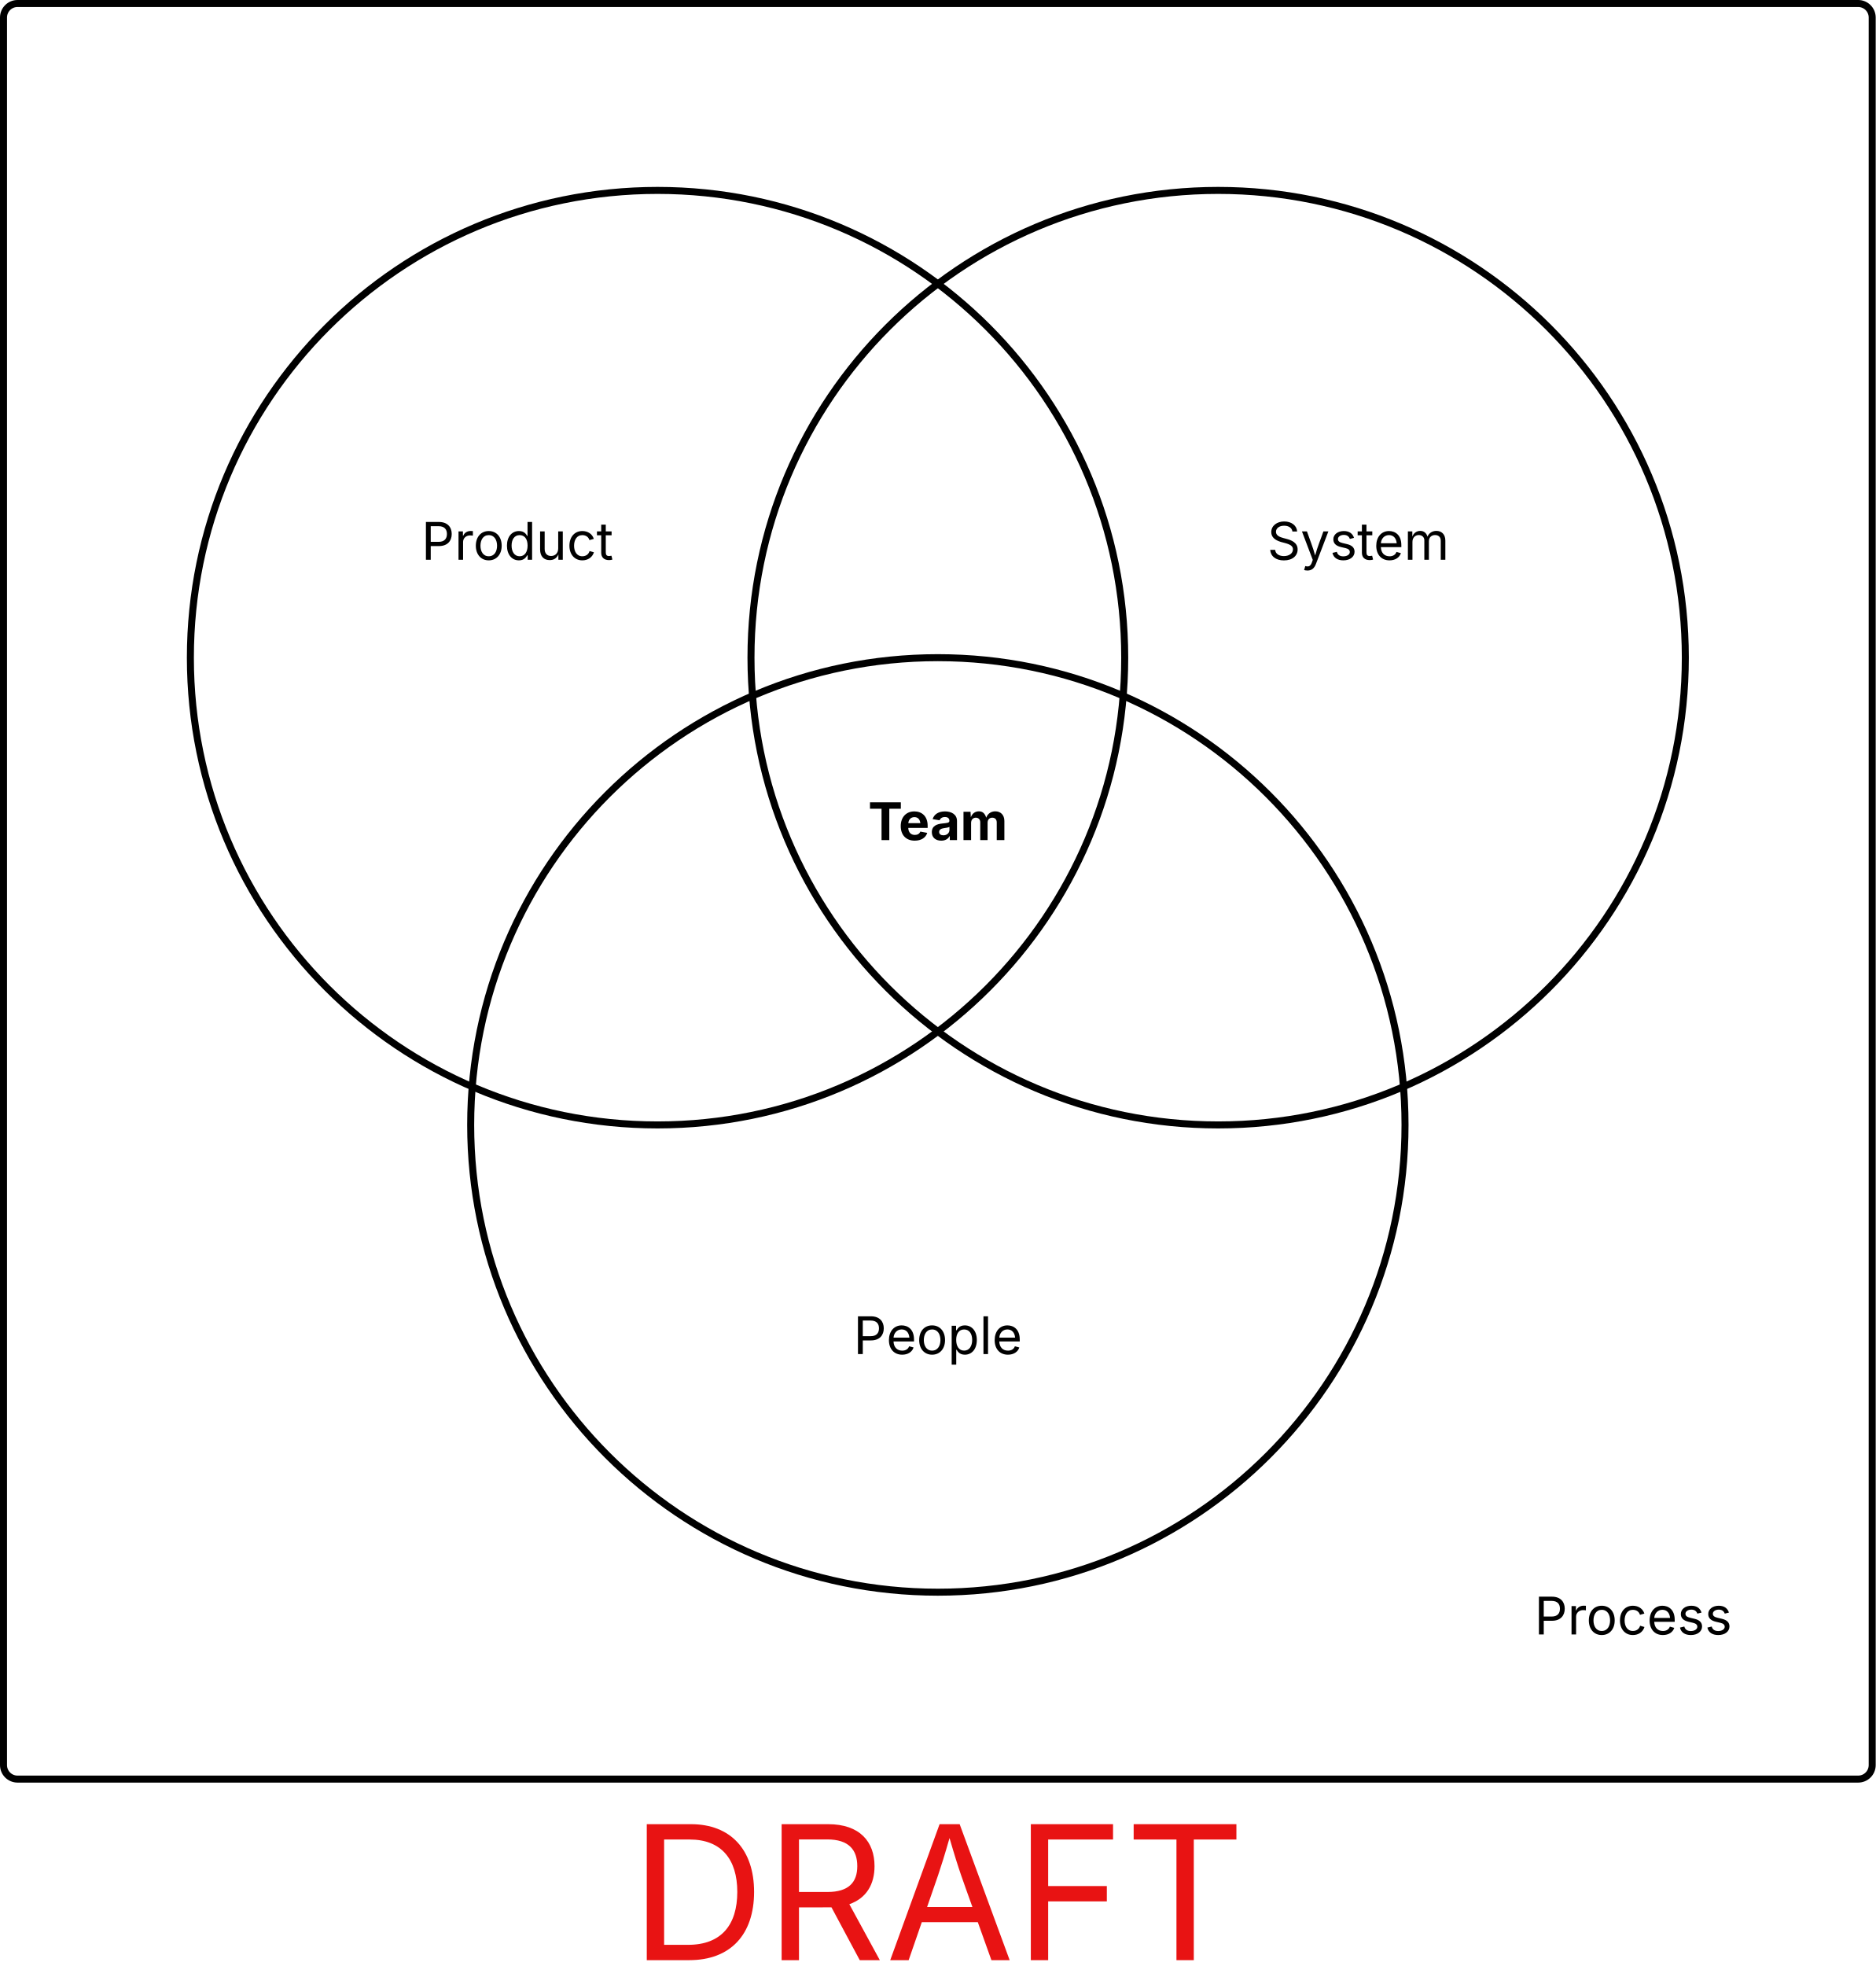
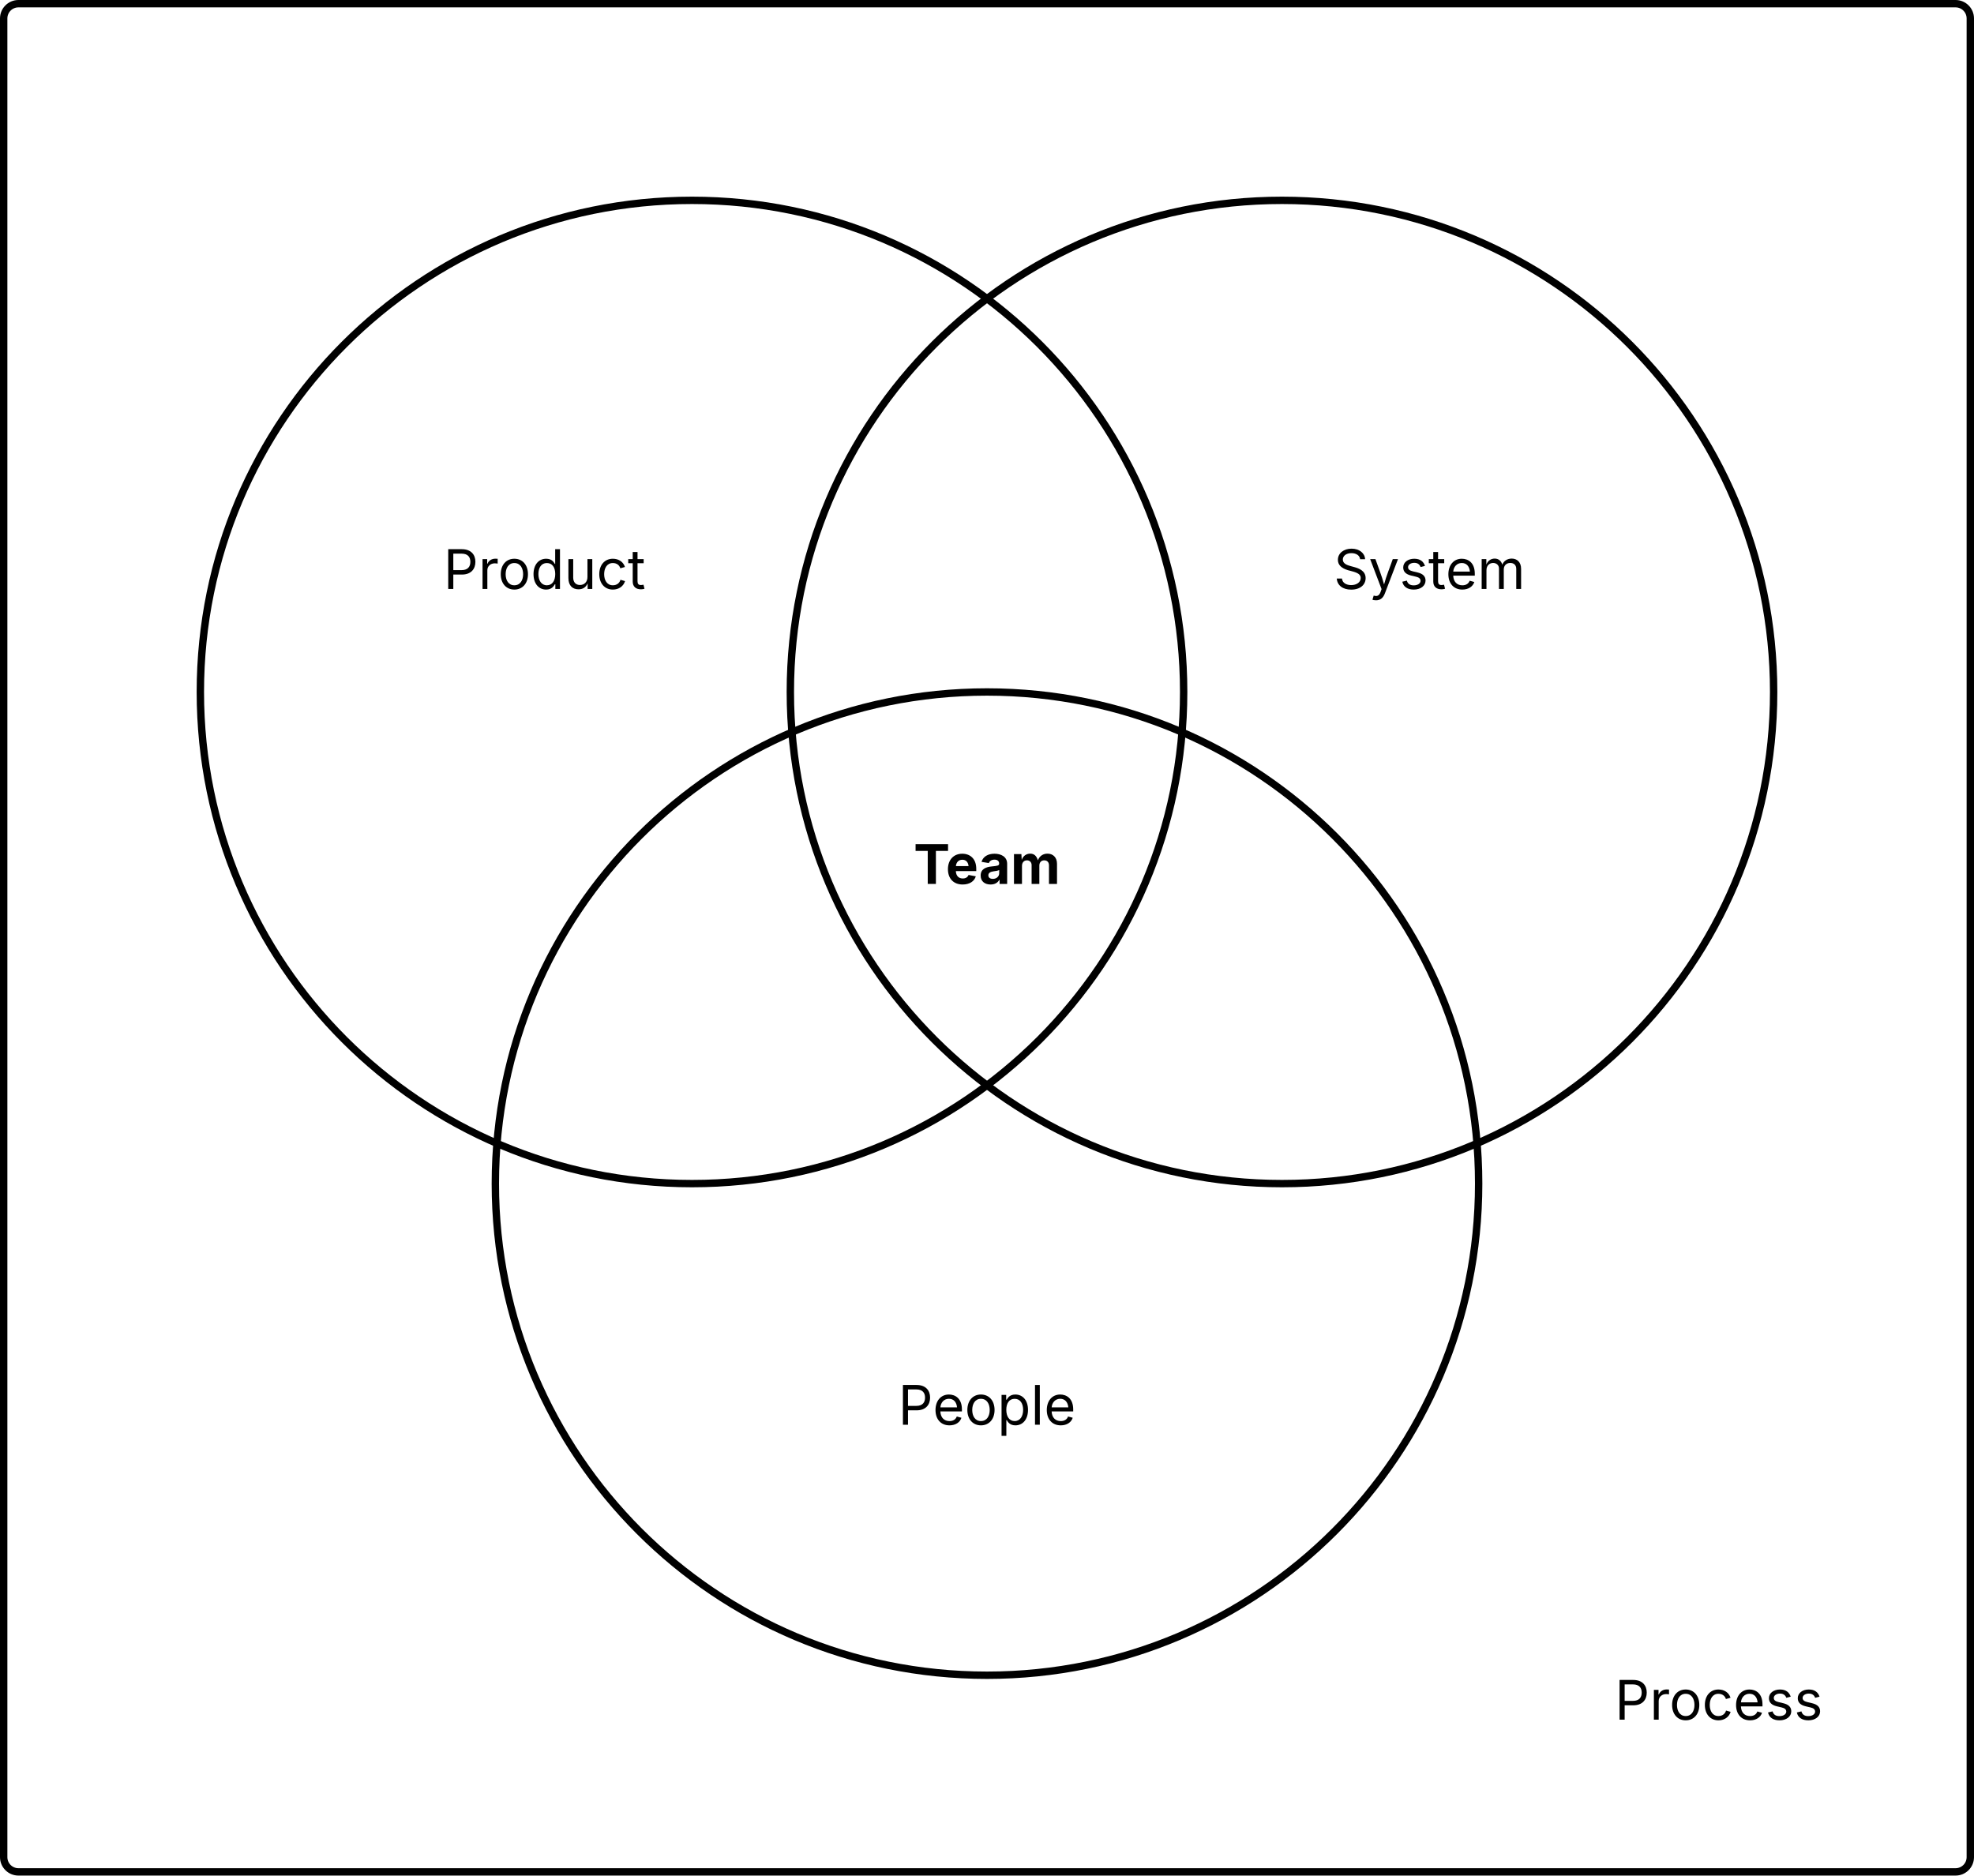
- <svg xmlns="http://www.w3.org/2000/svg" xmlns:ns1="lucid" xmlns:xlink="http://www.w3.org/1999/xlink" width="803" height="841.5">
+ <svg xmlns="http://www.w3.org/2000/svg" xmlns:ns1="lucid" xmlns:xlink="http://www.w3.org/1999/xlink" width="803" height="763">
  <g transform="translate(-78.5 -78.5)" ns1:page-tab-id="0_0">
    <path d="M0 0h1760v1360H0z" fill="#fff" />
    <path d="M80 86a6 6 0 0 1 6-6h788a6 6 0 0 1 6 6v748a6 6 0 0 1-6 6H86a6 6 0 0 1-6-6z" stroke="#000" stroke-width="3" fill-opacity="0" />
    <path d="M560 360c0 110.46-89.54 200-200 200s-200-89.54-200-200 89.54-200 200-200 200 89.54 200 200z" stroke="#000" stroke-width="3" fill-opacity="0" />
    <path d="M200 286a6 6 0 0 1 6-6h188a6 6 0 0 1 6 6v48a6 6 0 0 1-6 6H206a6 6 0 0 1-6-6z" fill="none" />
    <use xlink:href="#a" transform="matrix(1,0,0,1,200,280) translate(58.88672 38.08377)" />
    <path d="M800 360c0 110.46-89.54 200-200 200s-200-89.54-200-200 89.54-200 200-200 200 89.54 200 200z" stroke="#000" stroke-width="3" fill-opacity="0" />
    <path d="M560 286a6 6 0 0 1 6-6h188a6 6 0 0 1 6 6v48a6 6 0 0 1-6 6H566a6 6 0 0 1-6-6z" fill="none" />
    <use xlink:href="#b" transform="matrix(1,0,0,1,560,280) translate(61.02431 38.08377)" />
    <path d="M680 560c0 110.46-89.54 200-200 200s-200-89.54-200-200 89.54-200 200-200 200 89.54 200 200z" stroke="#000" stroke-width="3" fill-opacity="0" />
    <path d="M380 626a6 6 0 0 1 6-6h188a6 6 0 0 1 6 6v48a6 6 0 0 1-6 6H386a6 6 0 0 1-6-6z" fill="none" />
    <use xlink:href="#c" transform="matrix(1,0,0,1,380,620) translate(63.85091 38.08377)" />
    <path d="M380 406a6 6 0 0 1 6-6h188a6 6 0 0 1 6 6v48a6 6 0 0 1-6 6H386a6 6 0 0 1-6-6z" fill="none" />
    <use xlink:href="#d" transform="matrix(1,0,0,1,380,400) translate(70.13346 38.08377)" />
-     <path d="M320 846a6 6 0 0 1 6-6h308a6 6 0 0 1 6 6v68a6 6 0 0 1-6 6H326a6 6 0 0 1-6-6z" fill="none" />
-     <use xlink:href="#e" transform="matrix(1,0,0,1,320,840) translate(28.35938 77.5)" />
    <path d="M620 746a6 6 0 0 1 6-6h188a6 6 0 0 1 6 6v48a6 6 0 0 1-6 6H626a6 6 0 0 1-6-6z" fill="none" />
-     <use xlink:href="#f" transform="matrix(1,0,0,1,620,740) translate(115.3754 38.08377)" />
+     <use xlink:href="#e" transform="matrix(1,0,0,1,620,740) translate(115.3754 38.08377)" />
    <defs>
-       <path d="M180 0v-1490h510c348 0 508 209 508 474 0 266-160 477-507 477H370V0H180zm190-706h312c236 0 327-133 327-310 0-176-91-307-329-307H370v617" id="g" />
-       <path d="M158 0v-1118h174v172h12c41-113 157-188 290-188 26 0 70 2 91 3v181c-11-2-60-10-108-10-161 0-279 109-279 260V0H158" id="h" />
-       <path d="M613 24c-304 0-509-231-509-576 0-350 205-580 509-580 305 0 511 230 511 580 0 345-206 576-511 576zm0-161c226 0 329-195 329-415 0-222-103-419-329-419-223 0-326 196-326 419 0 220 103 415 326 415" id="i" />
-       <path d="M577 24c-279 0-473-224-473-580 0-354 195-576 474-576 218 0 287 134 324 193h14v-551h180V0H922v-173h-20C865-111 790 24 577 24zm27-161c203 0 314-172 314-421 0-247-108-413-314-413-212 0-317 181-317 413 0 235 108 421 317 421" id="j" />
-       <path d="M537 14c-226 0-379-139-379-422v-710h180v695c0 172 97 275 253 275 160 0 281-109 281-300v-670h181V0H879v-209C806-46 684 14 537 14" id="k" />
-       <path d="M613 24c-304 0-509-231-509-576 0-350 205-580 509-580 216 0 392 114 453 309l-173 49c-33-115-133-197-280-197-223 0-326 196-326 419 0 220 103 415 326 415 150 0 252-85 285-206l172 49C1010-95 832 24 613 24" id="l" />
-       <path d="M598-1118v154H368v674c0 100 37 144 132 144 23 0 62-6 92-12L629-6c-37 13-88 20-134 20-193 0-307-107-307-290v-688H20v-154h168v-266h180v266h230" id="m" />
+       <path d="M180 0v-1490h510c348 0 508 209 508 474 0 266-160 477-507 477H370V0H180zm190-706h312c236 0 327-133 327-310 0-176-91-307-329-307H370v617" id="f" />
+       <path d="M158 0v-1118h174v172h12c41-113 157-188 290-188 26 0 70 2 91 3v181c-11-2-60-10-108-10-161 0-279 109-279 260V0H158" id="g" />
+       <path d="M613 24c-304 0-509-231-509-576 0-350 205-580 509-580 305 0 511 230 511 580 0 345-206 576-511 576zm0-161c226 0 329-195 329-415 0-222-103-419-329-419-223 0-326 196-326 419 0 220 103 415 326 415" id="h" />
+       <path d="M577 24c-279 0-473-224-473-580 0-354 195-576 474-576 218 0 287 134 324 193h14v-551h180V0H922v-173h-20C865-111 790 24 577 24zm27-161c203 0 314-172 314-421 0-247-108-413-314-413-212 0-317 181-317 413 0 235 108 421 317 421" id="i" />
+       <path d="M537 14c-226 0-379-139-379-422v-710h180v695c0 172 97 275 253 275 160 0 281-109 281-300v-670h181V0H879v-209C806-46 684 14 537 14" id="j" />
+       <path d="M613 24c-304 0-509-231-509-576 0-350 205-580 509-580 216 0 392 114 453 309l-173 49c-33-115-133-197-280-197-223 0-326 196-326 419 0 220 103 415 326 415 150 0 252-85 285-206l172 49C1010-95 832 24 613 24" id="k" />
+       <path d="M598-1118v154H368v674c0 100 37 144 132 144 23 0 62-6 92-12L629-6c-37 13-88 20-134 20-193 0-307-107-307-290v-688H20v-154h168v-266h180v266h230" id="l" />
      <g id="a">
-         <use transform="matrix(0.01085069,0,0,0.01085069,0,0)" xlink:href="#g" />
-         <use transform="matrix(0.01085069,0,0,0.01085069,14.19271,0)" xlink:href="#h" />
-         <use transform="matrix(0.01085069,0,0,0.01085069,22.18967,0)" xlink:href="#i" />
-         <use transform="matrix(0.01085069,0,0,0.01085069,35.51432,0)" xlink:href="#j" />
-         <use transform="matrix(0.01085069,0,0,0.01085069,49.12109,0)" xlink:href="#k" />
-         <use transform="matrix(0.01085069,0,0,0.01085069,62.26128,0)" xlink:href="#l" />
-         <use transform="matrix(0.01085069,0,0,0.01085069,74.9566,0)" xlink:href="#m" />
+         <use transform="matrix(0.01085069,0,0,0.01085069,0,0)" xlink:href="#f" />
+         <use transform="matrix(0.01085069,0,0,0.01085069,14.19271,0)" xlink:href="#g" />
+         <use transform="matrix(0.01085069,0,0,0.01085069,22.18967,0)" xlink:href="#h" />
+         <use transform="matrix(0.01085069,0,0,0.01085069,35.51432,0)" xlink:href="#i" />
+         <use transform="matrix(0.01085069,0,0,0.01085069,49.12109,0)" xlink:href="#j" />
+         <use transform="matrix(0.01085069,0,0,0.01085069,62.26128,0)" xlink:href="#k" />
+         <use transform="matrix(0.01085069,0,0,0.01085069,74.9566,0)" xlink:href="#l" />
      </g>
-       <path d="M657 26c-323 0-524-166-541-416h195c15 169 171 246 346 246 202 0 356-106 356-265 5-203-294-238-475-293-239-73-380-191-380-389 0-252 224-419 512-419 294 0 499 171 508 396H992c-17-145-151-228-328-228-193 0-321 102-321 242 0 156 175 211 284 241l149 41c160 44 422 134 422 412 0 244-197 432-541 432" id="n" />
-       <path d="M140 405l46-156c120 36 205 19 263-150l32-93L54-1118h197c107 313 237 620 324 950 87-331 219-637 326-950h196L606 167c-68 178-176 259-334 259-64 0-113-12-132-21" id="o" />
-       <path d="M538 24C308 24 148-78 108-271l171-41c32 123 123 178 257 178 156 0 256-77 256-169 0-77-54-128-164-154l-186-44c-203-48-300-148-300-305 0-192 176-326 414-326 230 0 351 112 402 269l-163 42c-31-80-94-158-238-158-133 0-233 69-233 162 0 83 57 129 188 160l169 40c203 48 298 149 298 302 0 196-179 339-441 339" id="p" />
-       <path d="M628 24c-324 0-524-230-524-574 0-343 198-582 503-582 237 0 487 146 487 559v75H286c9 234 145 362 343 362 132 0 231-58 273-172l174 48C1024-91 857 24 628 24zM287-650h624c-17-190-120-322-304-322-192 0-309 151-320 322" id="q" />
-       <path d="M158 0v-1118h175l1 205c55-151 181-225 313-225 147 0 245 90 285 228 53-141 190-228 352-228 194 0 352 125 352 384V0h-181v-749c0-161-105-225-225-225-151 0-243 103-243 244V0H807v-767c0-124-93-207-219-207-131 0-250 92-250 270V0H158" id="r" />
+       <path d="M657 26c-323 0-524-166-541-416h195c15 169 171 246 346 246 202 0 356-106 356-265 5-203-294-238-475-293-239-73-380-191-380-389 0-252 224-419 512-419 294 0 499 171 508 396H992c-17-145-151-228-328-228-193 0-321 102-321 242 0 156 175 211 284 241l149 41c160 44 422 134 422 412 0 244-197 432-541 432" id="m" />
+       <path d="M140 405l46-156c120 36 205 19 263-150l32-93L54-1118h197c107 313 237 620 324 950 87-331 219-637 326-950h196L606 167c-68 178-176 259-334 259-64 0-113-12-132-21" id="n" />
+       <path d="M538 24C308 24 148-78 108-271l171-41c32 123 123 178 257 178 156 0 256-77 256-169 0-77-54-128-164-154l-186-44c-203-48-300-148-300-305 0-192 176-326 414-326 230 0 351 112 402 269l-163 42c-31-80-94-158-238-158-133 0-233 69-233 162 0 83 57 129 188 160l169 40c203 48 298 149 298 302 0 196-179 339-441 339" id="o" />
+       <path d="M628 24c-324 0-524-230-524-574 0-343 198-582 503-582 237 0 487 146 487 559v75H286c9 234 145 362 343 362 132 0 231-58 273-172l174 48C1024-91 857 24 628 24zM287-650h624c-17-190-120-322-304-322-192 0-309 151-320 322" id="p" />
+       <path d="M158 0v-1118h175l1 205c55-151 181-225 313-225 147 0 245 90 285 228 53-141 190-228 352-228 194 0 352 125 352 384V0h-181v-749c0-161-105-225-225-225-151 0-243 103-243 244V0H807v-767c0-124-93-207-219-207-131 0-250 92-250 270V0H158" id="q" />
      <g id="b">
-         <use transform="matrix(0.01085069,0,0,0.01085069,0,0)" xlink:href="#n" />
-         <use transform="matrix(0.01085069,0,0,0.01085069,14.25781,0)" xlink:href="#o" />
-         <use transform="matrix(0.01085069,0,0,0.01085069,26.74696,0)" xlink:href="#p" />
-         <use transform="matrix(0.01085069,0,0,0.01085069,38.47656,0)" xlink:href="#m" />
-         <use transform="matrix(0.01085069,0,0,0.01085069,45.52951,0)" xlink:href="#q" />
-         <use transform="matrix(0.01085069,0,0,0.01085069,58.48524,0)" xlink:href="#r" />
+         <use transform="matrix(0.01085069,0,0,0.01085069,0,0)" xlink:href="#m" />
+         <use transform="matrix(0.01085069,0,0,0.01085069,14.25781,0)" xlink:href="#n" />
+         <use transform="matrix(0.01085069,0,0,0.01085069,26.74696,0)" xlink:href="#o" />
+         <use transform="matrix(0.01085069,0,0,0.01085069,38.47656,0)" xlink:href="#l" />
+         <use transform="matrix(0.01085069,0,0,0.01085069,45.52951,0)" xlink:href="#p" />
+         <use transform="matrix(0.01085069,0,0,0.01085069,58.48524,0)" xlink:href="#q" />
      </g>
-       <path d="M158 418v-1536h174v179h20c37-59 106-193 324-193 279 0 474 222 474 576 0 356-194 580-473 580-213 0-288-135-325-197h-14v591H158zm492-555c209 0 317-186 317-421 0-232-105-413-317-413-206 0-314 166-314 413 0 249 111 421 314 421" id="s" />
-       <path d="M338-1490V0H158v-1490h180" id="t" />
+       <path d="M158 418v-1536h174v179h20c37-59 106-193 324-193 279 0 474 222 474 576 0 356-194 580-473 580-213 0-288-135-325-197h-14v591H158zm492-555c209 0 317-186 317-421 0-232-105-413-317-413-206 0-314 166-314 413 0 249 111 421 314 421" id="r" />
+       <path d="M338-1490V0H158v-1490h180" id="s" />
      <g id="c">
-         <use transform="matrix(0.01085069,0,0,0.01085069,0,0)" xlink:href="#g" />
-         <use transform="matrix(0.01085069,0,0,0.01085069,14.07335,0)" xlink:href="#q" />
-         <use transform="matrix(0.01085069,0,0,0.01085069,27.02908,0)" xlink:href="#i" />
-         <use transform="matrix(0.01085069,0,0,0.01085069,40.35373,0)" xlink:href="#s" />
-         <use transform="matrix(0.01085069,0,0,0.01085069,53.9605,0)" xlink:href="#t" />
-         <use transform="matrix(0.01085069,0,0,0.01085069,59.34245,0)" xlink:href="#q" />
+         <use transform="matrix(0.01085069,0,0,0.01085069,0,0)" xlink:href="#f" />
+         <use transform="matrix(0.01085069,0,0,0.01085069,14.07335,0)" xlink:href="#p" />
+         <use transform="matrix(0.01085069,0,0,0.01085069,27.02908,0)" xlink:href="#h" />
+         <use transform="matrix(0.01085069,0,0,0.01085069,40.35373,0)" xlink:href="#r" />
+         <use transform="matrix(0.01085069,0,0,0.01085069,53.9605,0)" xlink:href="#s" />
+         <use transform="matrix(0.01085069,0,0,0.01085069,59.34245,0)" xlink:href="#p" />
      </g>
-       <path d="M75-1237v-253h1217v253H837V0H531v-1237H75" id="u" />
-       <path d="M633 22C291 22 81-200 81-553c0-345 210-579 537-579 292 0 525 185 525 567v84H378c7 183 109 277 260 277 105 0 184-46 216-132l272 51C1071-99 893 22 633 22zM380-669h474c-15-146-94-237-233-237-143 0-229 99-241 237" id="v" />
-       <path d="M440 22C227 22 68-92 68-313c0-250 202-322 422-343 195-21 271-24 271-105 0-95-63-149-175-149-116 0-187 57-211 129l-275-46c57-194 237-305 487-305 240 0 474 108 474 379V0H777v-155h-10C713-51 605 22 440 22zm85-211c140 0 238-93 238-211v-121c-37 26-156 42-222 51-111 16-185 59-185 149 0 87 70 132 169 132" id="w" />
-       <path d="M128 0v-1118h278l12 217c60-163 185-234 319-234 143 0 236 81 288 251 63-172 205-251 359-251 205 0 357 138 357 381V0h-301v-697c0-126-76-187-177-187-114 0-184 79-184 196V0H789v-705c0-109-72-179-174-179-106 0-187 74-187 208V0H128" id="x" />
+       <path d="M75-1237v-253h1217v253H837V0H531v-1237H75" id="t" />
+       <path d="M633 22C291 22 81-200 81-553c0-345 210-579 537-579 292 0 525 185 525 567v84H378c7 183 109 277 260 277 105 0 184-46 216-132l272 51C1071-99 893 22 633 22zM380-669h474c-15-146-94-237-233-237-143 0-229 99-241 237" id="u" />
+       <path d="M440 22C227 22 68-92 68-313c0-250 202-322 422-343 195-21 271-24 271-105 0-95-63-149-175-149-116 0-187 57-211 129l-275-46c57-194 237-305 487-305 240 0 474 108 474 379V0H777v-155h-10C713-51 605 22 440 22zm85-211c140 0 238-93 238-211v-121c-37 26-156 42-222 51-111 16-185 59-185 149 0 87 70 132 169 132" id="v" />
+       <path d="M128 0v-1118h278l12 217c60-163 185-234 319-234 143 0 236 81 288 251 63-172 205-251 359-251 205 0 357 138 357 381V0h-301v-697c0-126-76-187-177-187-114 0-184 79-184 196V0H789v-705c0-109-72-179-174-179-106 0-187 74-187 208V0H128" id="w" />
      <g id="d">
-         <use transform="matrix(0.01085069,0,0,0.01085069,0,0)" xlink:href="#u" />
-         <use transform="matrix(0.01085069,0,0,0.01085069,13.09679,0)" xlink:href="#v" />
-         <use transform="matrix(0.01085069,0,0,0.01085069,26.55165,0)" xlink:href="#w" />
-         <use transform="matrix(0.01085069,0,0,0.01085069,39.45312,0)" xlink:href="#x" />
+         <use transform="matrix(0.01085069,0,0,0.01085069,0,0)" xlink:href="#t" />
+         <use transform="matrix(0.01085069,0,0,0.01085069,13.09679,0)" xlink:href="#u" />
+         <use transform="matrix(0.01085069,0,0,0.01085069,26.55165,0)" xlink:href="#v" />
+         <use transform="matrix(0.01085069,0,0,0.01085069,39.45312,0)" xlink:href="#w" />
      </g>
-       <path fill="#e81313" d="M645 0H180v-1490h484c435 0 692 280 692 742 0 466-257 748-711 748zM370-168h263c363 0 539-218 539-580 0-358-176-574-521-574H370v1154" id="y" />
-       <path fill="#e81313" d="M180 0v-1490h510c348 0 508 194 508 460 0 198-88 351-276 417L1256 0h-220L726-579c-117 2-238 0-356 1V0H180zm190-747h312c235 0 327-108 327-283 0-177-92-293-329-293H370v576" id="z" />
-       <path fill="#e81313" d="M52 0l541-1490h220L1361 0h-200l-149-416H398L254 0H52zm404-582h497c-103-290-145-390-251-756-108 377-145 460-246 756" id="A" />
-       <path fill="#e81313" d="M180 0v-1490h901v168H370v510h643v168H370V0H180" id="B" />
-       <path fill="#e81313" d="M98-1322v-168h1126v168H757V0H567v-1322H98" id="C" />
      <g id="e">
-         <use transform="matrix(0.0390625,0,0,0.0390625,0,0)" xlink:href="#y" />
-         <use transform="matrix(0.0390625,0,0,0.0390625,57.73438,0)" xlink:href="#z" />
-         <use transform="matrix(0.0390625,0,0,0.0390625,109.2188,0)" xlink:href="#A" />
-         <use transform="matrix(0.0390625,0,0,0.0390625,164.4141,0)" xlink:href="#B" />
-         <use transform="matrix(0.0390625,0,0,0.0390625,211.6406,0)" xlink:href="#C" />
-       </g>
-       <g id="f">
-         <use transform="matrix(0.01085069,0,0,0.01085069,0,0)" xlink:href="#g" />
-         <use transform="matrix(0.01085069,0,0,0.01085069,14.19271,0)" xlink:href="#h" />
-         <use transform="matrix(0.01085069,0,0,0.01085069,22.18967,0)" xlink:href="#i" />
-         <use transform="matrix(0.01085069,0,0,0.01085069,35.51432,0)" xlink:href="#l" />
-         <use transform="matrix(0.01085069,0,0,0.01085069,48.20964,0)" xlink:href="#q" />
-         <use transform="matrix(0.01085069,0,0,0.01085069,61.16536,0)" xlink:href="#p" />
-         <use transform="matrix(0.01085069,0,0,0.01085069,72.89497,0)" xlink:href="#p" />
+         <use transform="matrix(0.01085069,0,0,0.01085069,0,0)" xlink:href="#f" />
+         <use transform="matrix(0.01085069,0,0,0.01085069,14.19271,0)" xlink:href="#g" />
+         <use transform="matrix(0.01085069,0,0,0.01085069,22.18967,0)" xlink:href="#h" />
+         <use transform="matrix(0.01085069,0,0,0.01085069,35.51432,0)" xlink:href="#k" />
+         <use transform="matrix(0.01085069,0,0,0.01085069,48.20964,0)" xlink:href="#p" />
+         <use transform="matrix(0.01085069,0,0,0.01085069,61.16536,0)" xlink:href="#o" />
+         <use transform="matrix(0.01085069,0,0,0.01085069,72.89497,0)" xlink:href="#o" />
      </g>
    </defs>
  </g>
</svg>
